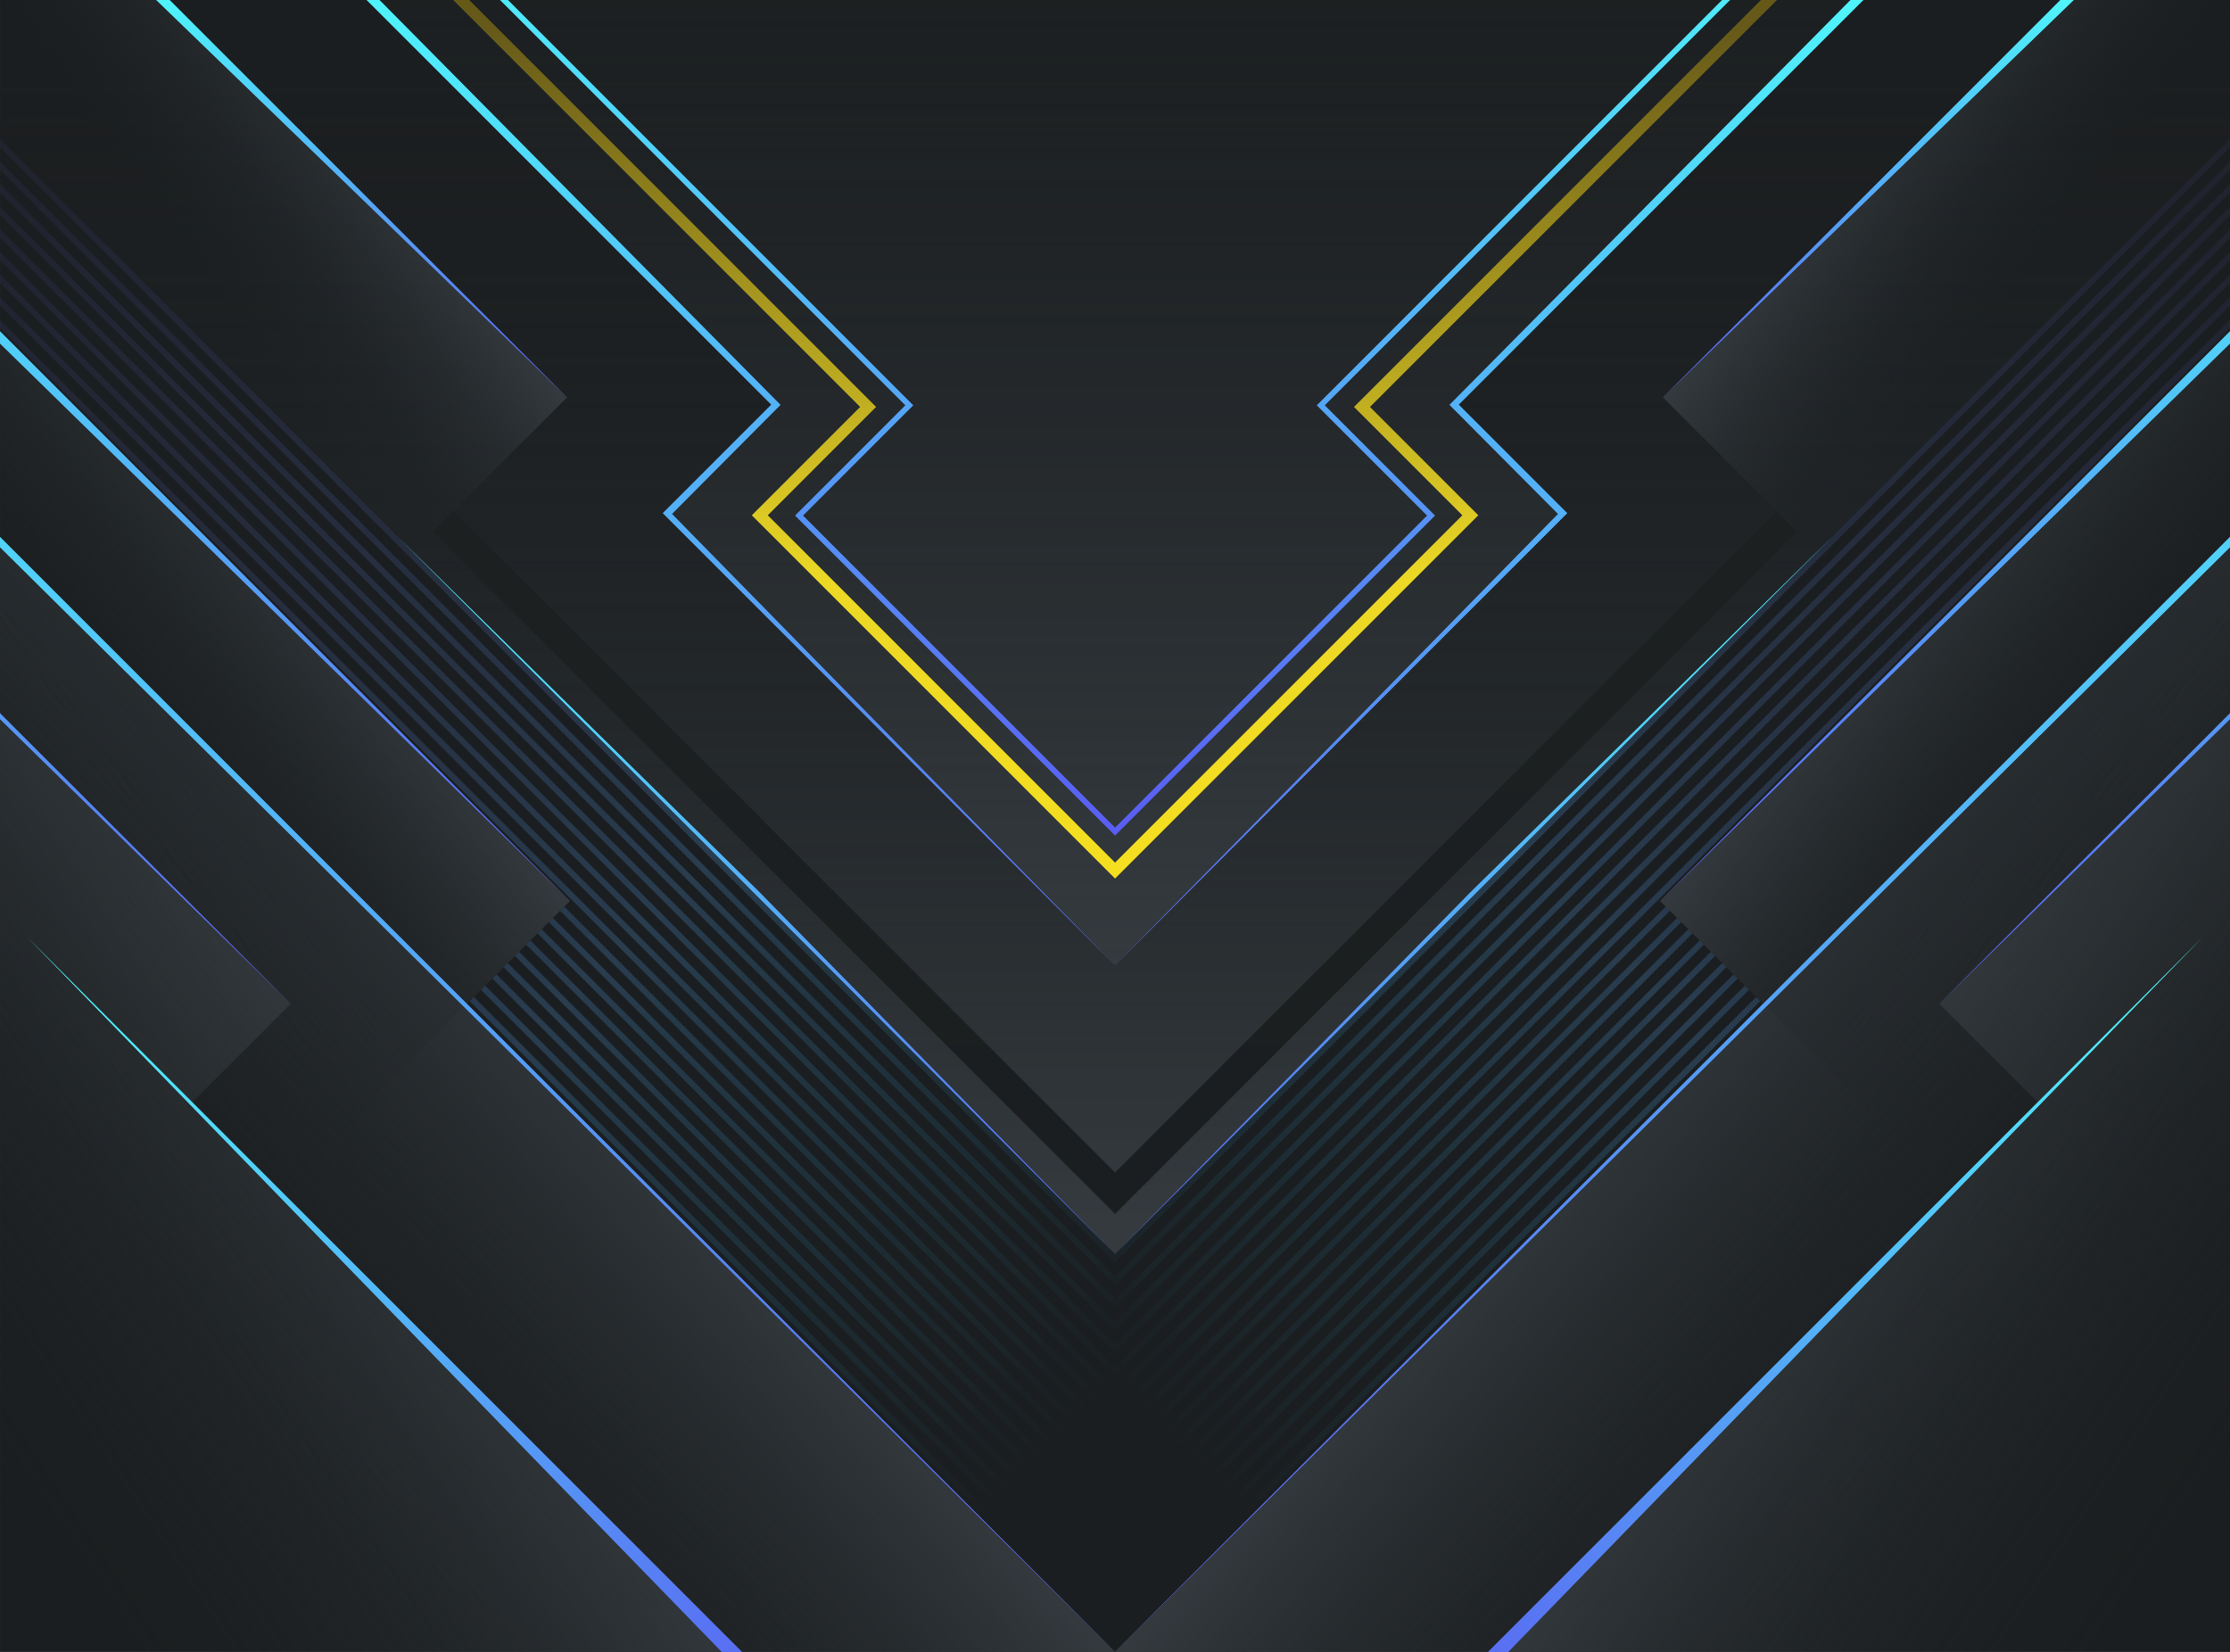
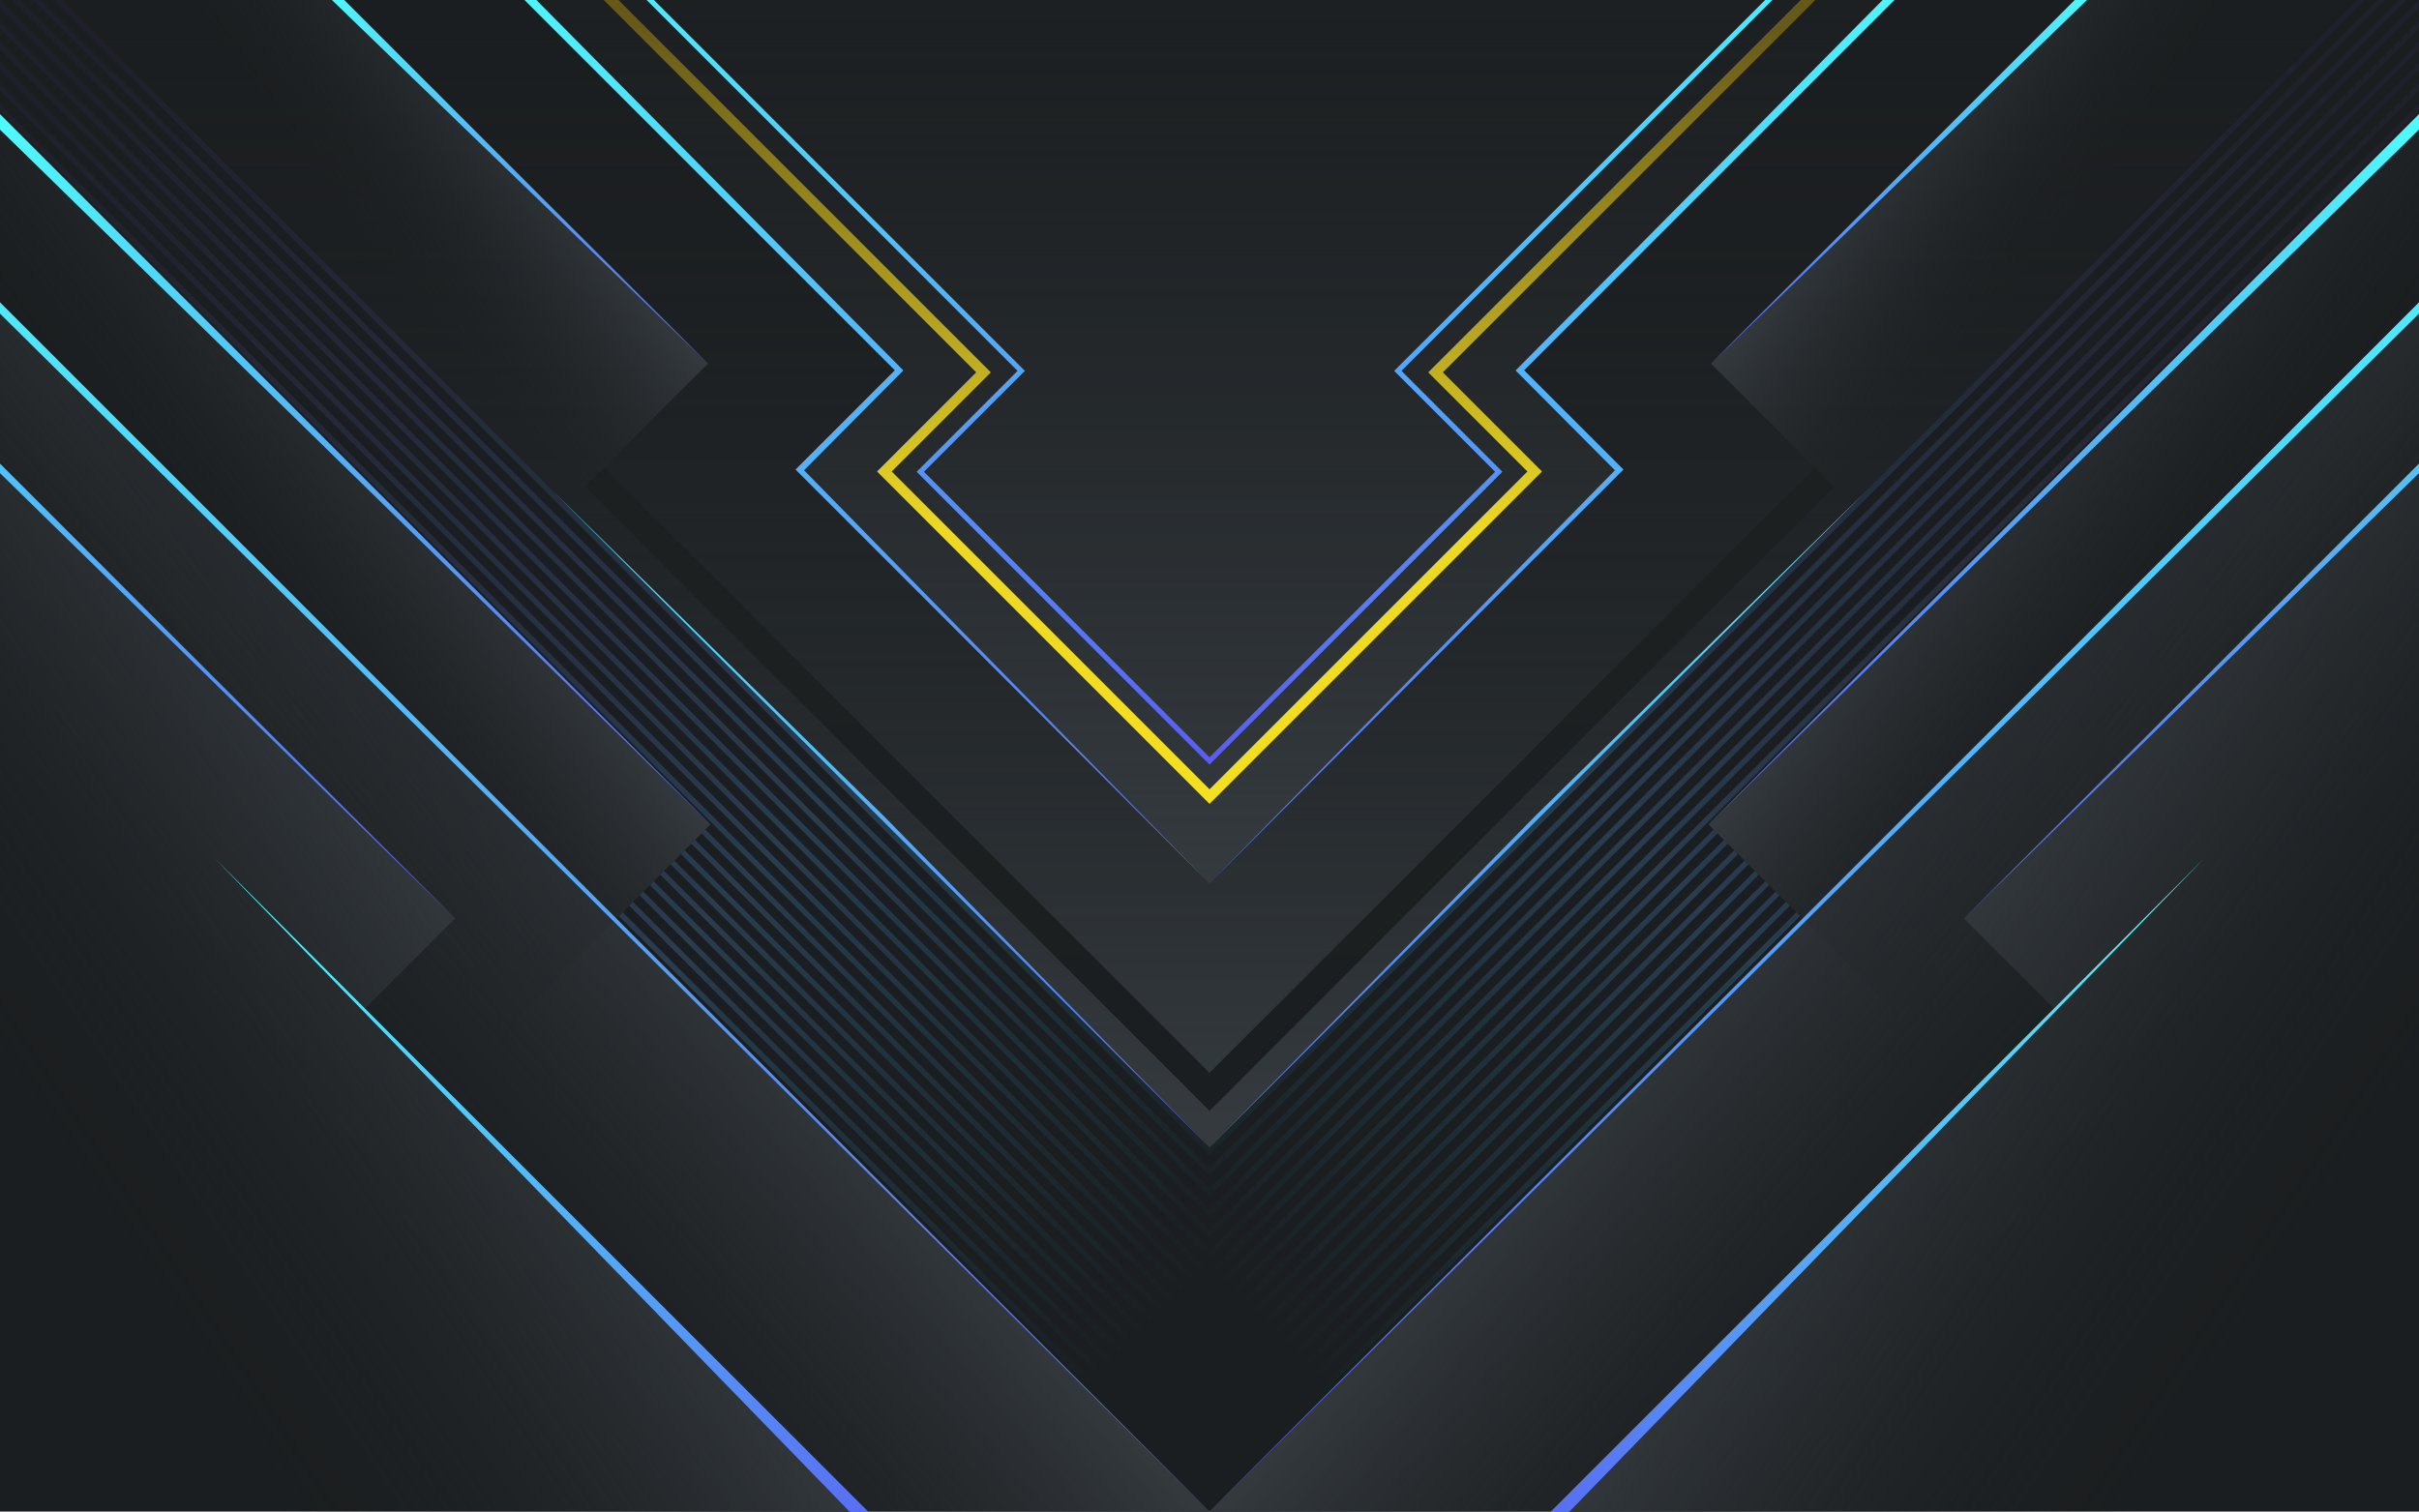
- <svg xmlns="http://www.w3.org/2000/svg" xmlns:xlink="http://www.w3.org/1999/xlink" id="svg514" width="1080" height="800" version="1.1" viewBox="0 0 285.75 211.67">
+ <svg xmlns="http://www.w3.org/2000/svg" xmlns:xlink="http://www.w3.org/1999/xlink" id="svg514" width="1280" height="800" version="1.1" viewBox="0 0 338.67 211.67">
  <defs id="defs146">
    <linearGradient id="linearGradient808878">
      <stop id="stop2" stop-color="#5a5df1" offset="0" />
      <stop id="stop4" stop-color="#4efffc" offset="1" />
    </linearGradient>
    <linearGradient id="linearGradient29530" x1="3259.3" x2="1763.4" y1="-306.88" y2="-1802.8" gradientTransform="translate(19.925 19.771)" gradientUnits="userSpaceOnUse" xlink:href="#linearGradient25963" />
    <linearGradient id="linearGradient25963">
      <stop id="stop25959" stop-color="#343a3e" offset="0" />
      <stop id="stop25961" stop-color="#1b1e20" stop-opacity="0" offset="1" />
    </linearGradient>
    <linearGradient id="linearGradient29602" x1="2987.3" x2="1410.9" y1="-632.9" y2="-2209.3" gradientTransform="rotate(45 .054689 .13203)" gradientUnits="userSpaceOnUse" xlink:href="#linearGradient25963" />
    <linearGradient id="linearGradient72375" x1="2560" x2="2560" y1="1496.8" y2="7.1054e-15" gradientUnits="userSpaceOnUse">
      <stop id="stop73212" stop-color="#f5df21" offset="0" />
      <stop id="stop73214" stop-color="#f4df25" stop-opacity=".957" offset=".348" />
      <stop id="stop73216" stop-color="#6c5e18" stop-opacity=".925" offset="1" />
    </linearGradient>
    <linearGradient id="linearGradient72591" x1="2560" x2="2560" y1="1427.8" y2="-269.1" gradientUnits="userSpaceOnUse" xlink:href="#linearGradient808878" />
    <linearGradient id="linearGradient3097" x1="2540.1" x2="2540.1" y1="2011.5" y2="1111.6" gradientTransform="translate(19.925 19.771)" gradientUnits="userSpaceOnUse">
      <stop id="stop4927" stop-color="#1b1e20" offset="0" />
      <stop id="stop4929" stop-color="#1c2021" offset="1" />
    </linearGradient>
    <linearGradient id="linearGradient37604" x1="2560" x2="4813.2" y1="2415.6" y2="162.46" gradientUnits="userSpaceOnUse">
      <stop id="stop37670" stop-color="#0eb6e4" stop-opacity="0" offset="0" />
      <stop id="stop38722" stop-color="#53a0e8" stop-opacity=".237" offset=".367" />
      <stop id="stop37672" stop-color="#6a50d5" stop-opacity=".05" offset="1" />
    </linearGradient>
    <linearGradient id="linearGradient28256" x1="3846.6" x2="4733.3" y1="226.35" y2="152.47" gradientUnits="userSpaceOnUse" xlink:href="#linearGradient25963" />
    <linearGradient id="linearGradient26969" x1="2815.9" x2="3241.1" y1="-2434" y2="-2506.2" gradientTransform="translate(146.29 404.03)" gradientUnits="userSpaceOnUse" xlink:href="#linearGradient25963" />
    <linearGradient id="linearGradient26675" x1="3589.1" x2="4132.3" y1="-1396.1" y2="-1484.8" gradientUnits="userSpaceOnUse" xlink:href="#linearGradient25963" />
    <linearGradient id="linearGradient25965" x1="4313.6" x2="5290.1" y1="-30.772" y2="-227.8" gradientTransform="rotate(45)" gradientUnits="userSpaceOnUse" xlink:href="#linearGradient25963" />
    <linearGradient id="linearGradient32477" x1="3071.9" x2="4485.6" y1="3028.4" y2="1614.7" gradientUnits="userSpaceOnUse" xlink:href="#linearGradient808878" />
    <linearGradient id="linearGradient33304" x1="4019.3" x2="5423.1" y1="1732.7" y2="328.85" gradientUnits="userSpaceOnUse" xlink:href="#linearGradient808878" />
    <linearGradient id="linearGradient34874" x1="2559.9" x2="5267.1" y1="2880" y2="172.8" gradientUnits="userSpaceOnUse" xlink:href="#linearGradient808878" />
    <linearGradient id="linearGradient35399" x1="4019.3" x2="5423.1" y1="1732.7" y2="328.85" gradientTransform="translate(-494.21 -182.03)" gradientUnits="userSpaceOnUse" xlink:href="#linearGradient808878" />
    <linearGradient id="linearGradient35821" x1="4019.3" x2="4780.3" y1="1732.7" y2="971.66" gradientTransform="translate(-489.28 -1073.6)" gradientUnits="userSpaceOnUse" xlink:href="#linearGradient808878" />
    <linearGradient id="linearGradient37564" x1="2537" x2="3869.9" y1="2920.1" y2="1557.7" gradientTransform="translate(.10897 -704.37)" gradientUnits="userSpaceOnUse" xlink:href="#linearGradient808878" />
    <linearGradient id="linearGradient40868" x1="2507.2" x2="4029.2" y1="2462.8" y2="527.05" gradientTransform="translate(-54.183 -704.37)" gradientUnits="userSpaceOnUse" xlink:href="#linearGradient808878" />
  </defs>
-   <rect id="rect148" x="-.001" y="-3.3188e-6" width="285.76" height="211.68" fill="#1b1e20" stop-color="#000000" stroke-width=".211" style="-inkscape-stroke:none;font-variation-settings:normal;paint-order:stroke fill markers" />
-   <g id="g2783" transform="matrix(.072381 0 0 .072381 -42.413 3.2117)">
+   <rect id="rect148" x="-.001" y="-3.3188e-6" width="338.83" height="211.68" fill="#1b1e20" stop-color="#000000" stroke-width=".23" style="-inkscape-stroke:none;font-variation-settings:normal;paint-order:stroke fill markers" />
+   <g id="g2783" transform="matrix(.072381 0 0 .072381 -15.955 3.2117)">
    <g id="g40076">
      <rect id="rect2773" transform="rotate(45)" x="-479.97" y="-4100.4" width="3828.6" height="3828.6" fill="url(#linearGradient29530)" />
      <path id="rect6172" d="m2560-3749.6-2515.1 2515.1 1906.5 1906.5-192.09 192.09 800.7 800.7 800.7-800.7-192.09-192.09 1906.5-1906.5z" fill="url(#linearGradient29602)" />
      <path id="path71121" d="m1241.2-205.6 881.64 881.64-191.81 191.81 628.97 628.97 628.97-628.97-191.81-191.81 881.64-881.64" fill="none" stroke="url(#linearGradient72375)" stroke-width="20" />
      <path id="path71123" d="m1270.5-252.08 925.22 925.25-195.19 195.2 559.44 559.45 559.44-559.45-195.19-195.2 925.22-925.25" fill="none" stroke="url(#linearGradient72591)" stroke-width="10" />
      <path id="path1533" d="m1388.9 860.19-36.723 36.723 1207.8 1207.8 1207.8-1207.8-36.723-36.723-1171.1 1171.1z" fill="url(#linearGradient3097)" stop-color="#000000" style="-inkscape-stroke:none;font-variation-settings:normal" />
    </g>
    <use id="use41345" transform="matrix(-1 0 0 1 5119.8 0)" width="100%" height="100%" xlink:href="#g39746" />
    <g id="g39746">
      <path id="rect36114" d="m5420.2-684.61-2860.2 2860.2v14.637l2860.2-2860.2zm0 40-2860.2 2860.2v14.637l2860.2-2860.2zm0 40-2860.2 2860.2v14.637l2860.2-2860.2zm0 40-2860.2 2860.2v14.637l2860.2-2860.2zm0 40-2860.2 2860.2v14.637l2860.2-2860.2zm0 40-2860.2 2860.2v14.637l2860.2-2860.2zm0 40-2860.2 2860.2v14.637l2860.2-2860.2zm0 40-2860.2 2860.2v14.637l2860.2-2860.2zm0 40-2860.2 2860.2v14.637l2860.2-2860.2zm-1885.2 1925.2-975.01 975.01v14.637l982.33-982.33zm20 20-995.01 995.01v14.637l1002.3-1002.3zm20 20-1015 1015v14.637l1022.3-1022.3zm20 20-1035 1035v14.637l1042.3-1042.3zm20 20-1055 1055v14.637l1062.3-1062.3zm20 20-1075 1075v14.637l1082.3-1082.3zm20 20-1095 1095v14.637l1102.3-1102.3zm20 20-1115 1115v14.637l1122.3-1122.3zm20 20-1135 1135v14.637l1142.3-1142.3z" fill="url(#linearGradient37604)" stop-color="#000000" style="-inkscape-stroke:none;font-variation-settings:normal" />
      <rect id="rect1680" transform="rotate(45)" x="3846.6" y="-3602.2" width="3828.6" height="3828.6" fill="url(#linearGradient28256)" />
      <rect id="rect1504" transform="rotate(45)" x="2962.2" y="-5858.6" width="3828.6" height="3828.6" fill="url(#linearGradient26969)" />
      <rect id="rect1586" transform="rotate(45)" x="3589.1" y="-5224.7" width="3828.6" height="3828.6" fill="url(#linearGradient26675)" />
      <path id="rect1606" d="m6726.5-974.48-2707.2 2707.2 174.15 174.15-1121.5 1121.5 2707.2 2707.2 2707.2-2707.2-174.15-174.15 1121.5-1121.5z" fill="url(#linearGradient25965)" />
      <path id="path32339" d="m3071.9 3028.4 1413.7-1413.7-1393.3 1434.1z" fill="url(#linearGradient32477)" />
      <path id="path33125" d="m4019.3 1732.7 1403.9-1403.9 14.836 14.837z" fill="url(#linearGradient33304)" stop-color="#000000" style="-inkscape-stroke:none;font-variation-settings:normal" />
      <path id="path34376" d="m2559.9 2880 2707.2-2707.2 12.706 12.706z" fill="url(#linearGradient34874)" stop-color="#000000" style="-inkscape-stroke:none;font-variation-settings:normal" />
      <path id="path35397" d="m3525.1 1550.7 1780.9-1780.9 20.864 18.401z" fill="url(#linearGradient35399)" stop-color="#000000" style="-inkscape-stroke:none;font-variation-settings:normal" />
      <path id="path35819" d="m3530 659.13 918.96-918.96 14.706 15.938z" fill="url(#linearGradient35821)" stop-color="#000000" style="-inkscape-stroke:none;font-variation-settings:normal" />
      <path id="path37562" d="m2560 2175.6 629.97-641.29 640.42-629.1z" fill="url(#linearGradient37564)" stop-color="#000000" style="-inkscape-stroke:none;font-variation-settings:normal" />
      <path id="path40338" d="m2559.9 1664.8 800.7-800.7-192.09-192.09 852.59-852.59-10.339-14.033-858.77 866.98 192.13 193.11z" fill="url(#linearGradient40868)" stop-color="#000000" style="-inkscape-stroke:none;font-variation-settings:normal" />
      <rect id="rect42669" x="2779.7" y="2962" width="45.217" height="53.467" fill="none" />
      <rect id="rect64402" x="2861.8" y="2962" width="45.217" height="53.467" fill="none" />
    </g>
  </g>
</svg>
